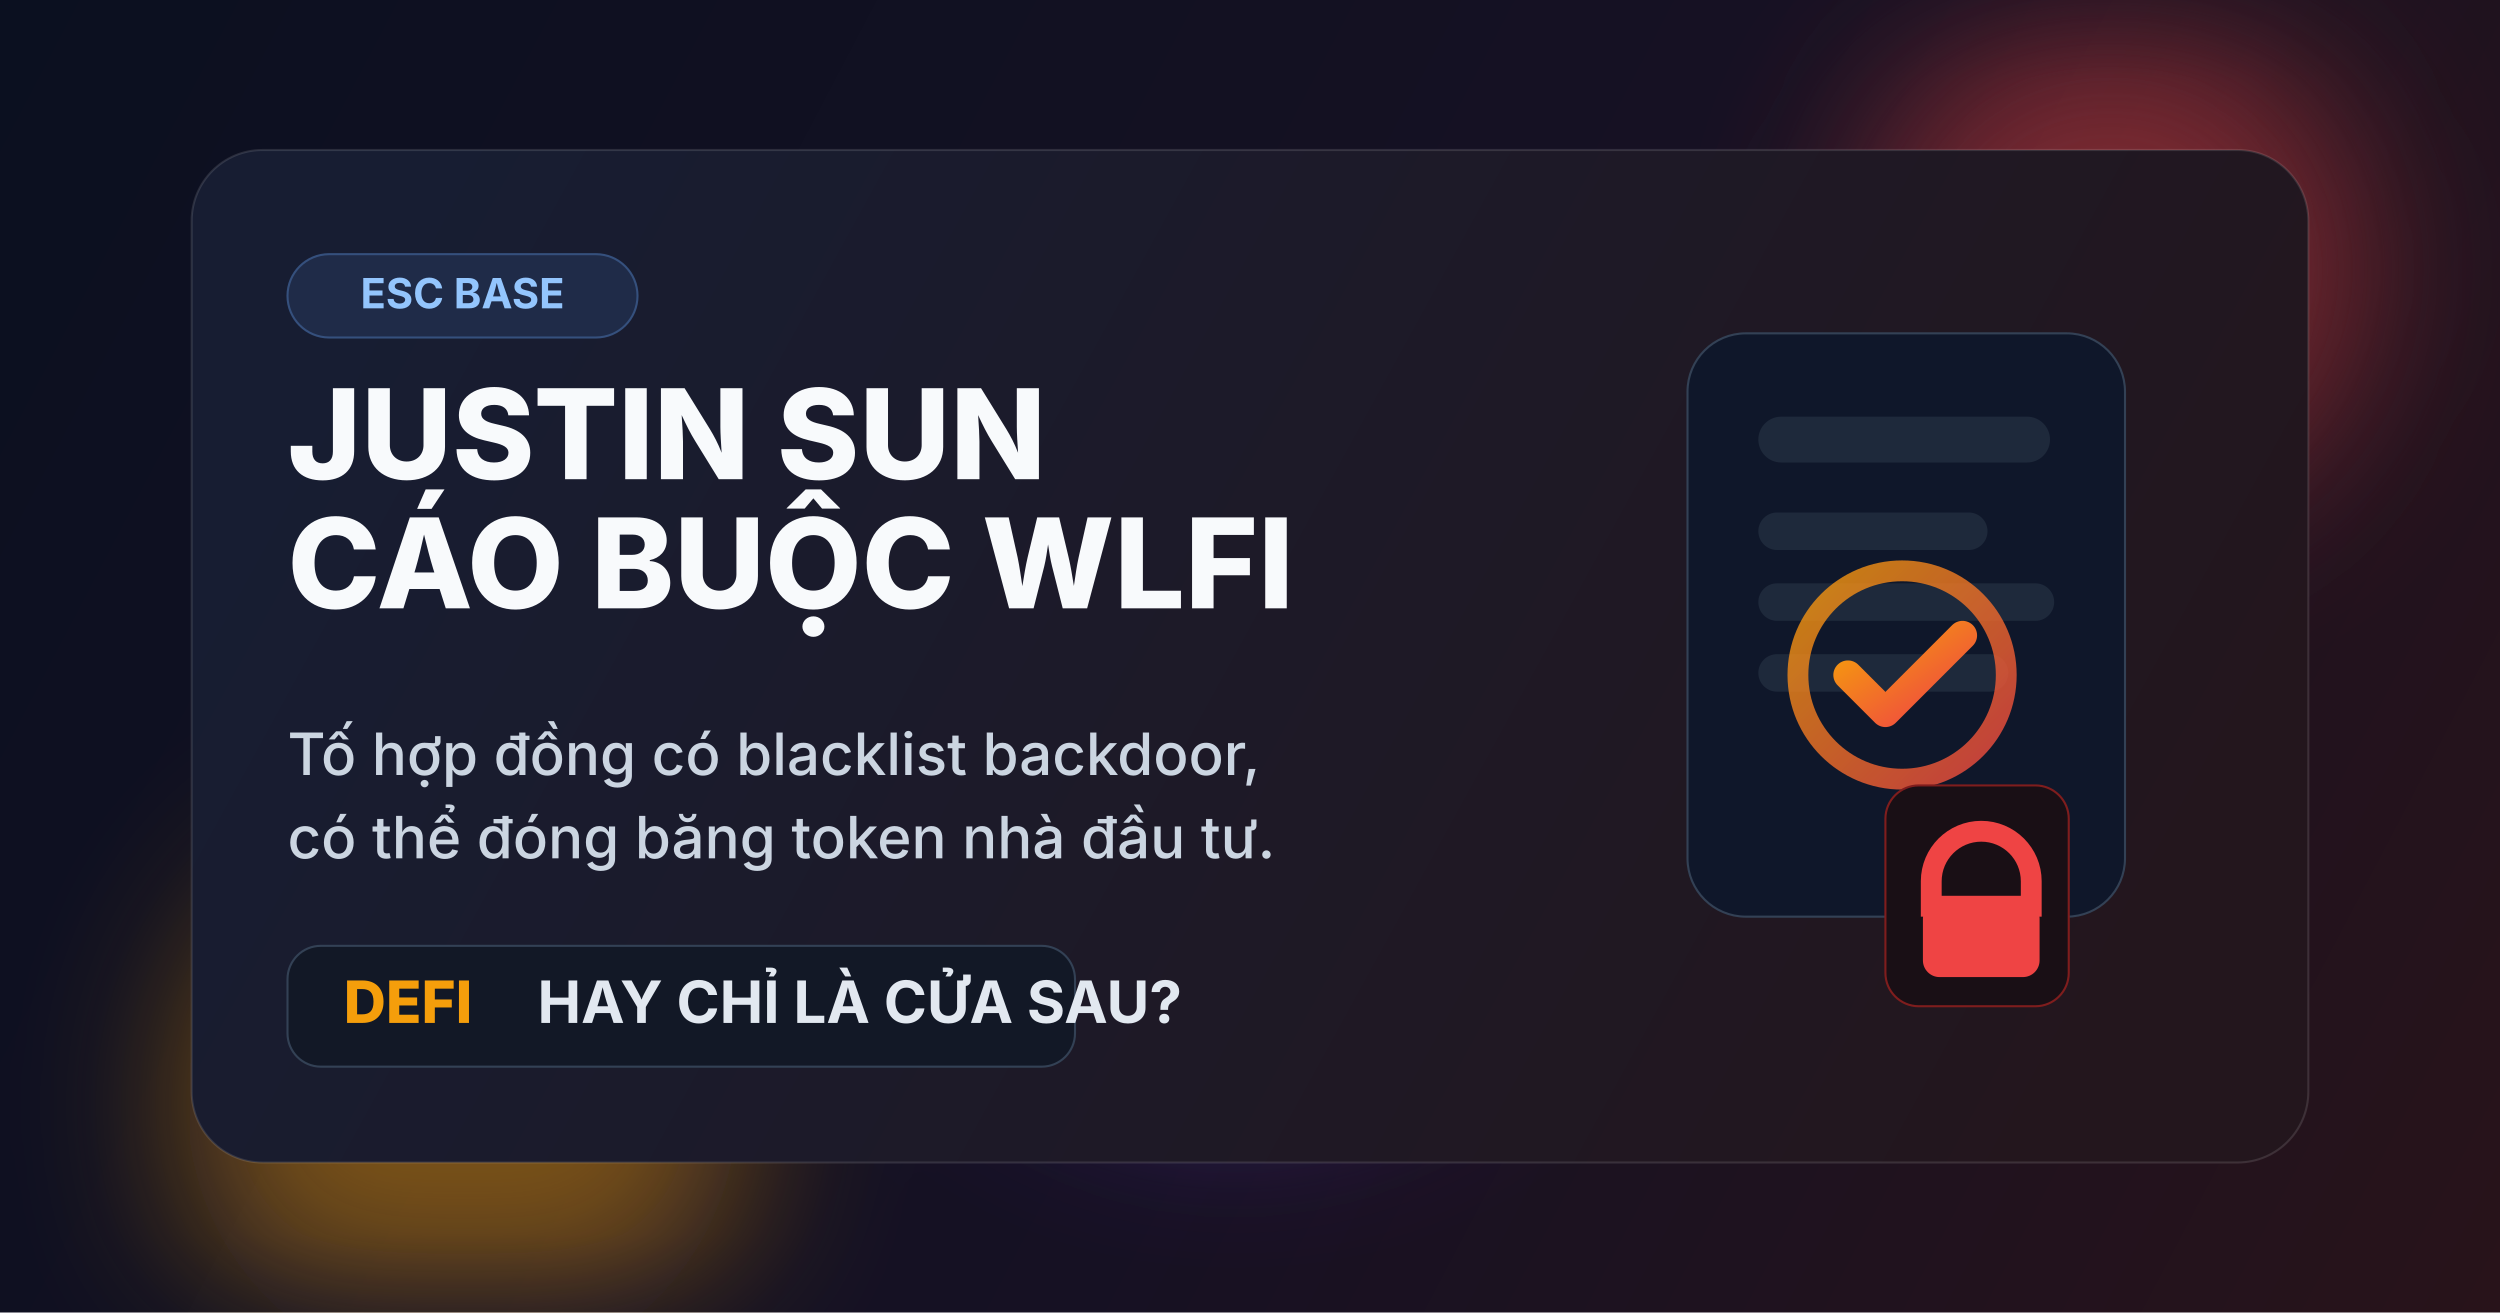
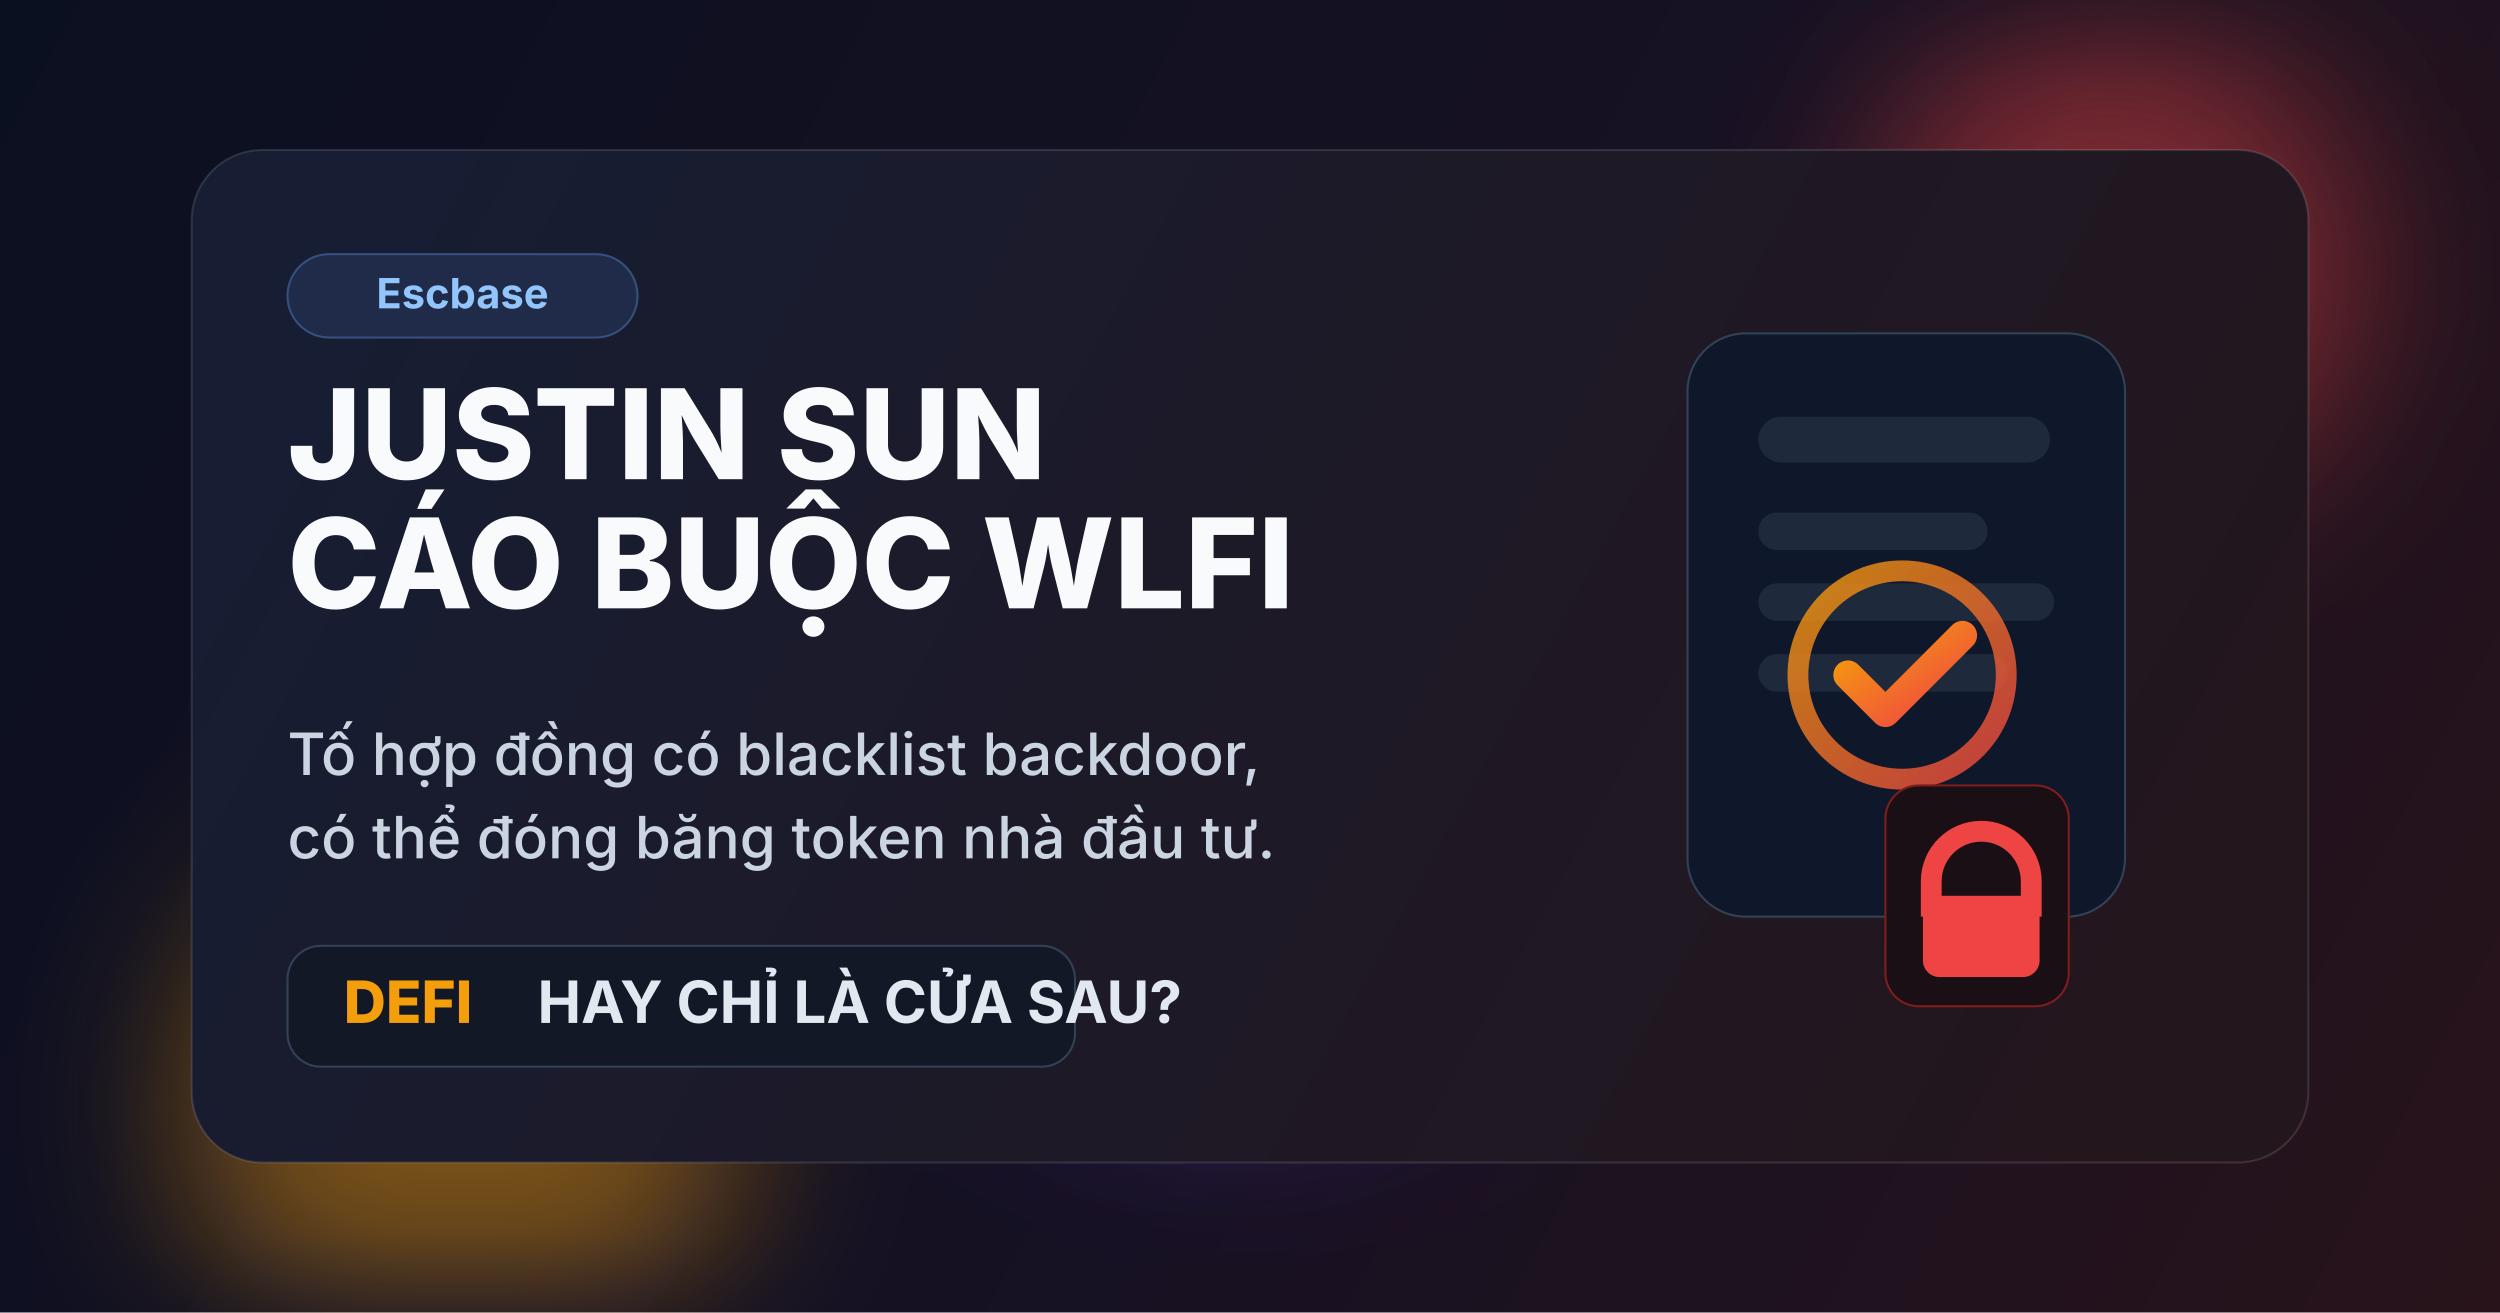
<svg xmlns="http://www.w3.org/2000/svg" width="1200" height="630" viewBox="0 0 1200 630" fill="none">
  <defs>
    <linearGradient id="bg" x1="0" y1="0" x2="1200" y2="630" gradientUnits="userSpaceOnUse">
      <stop stop-color="#0b1020" />
      <stop offset="0.55" stop-color="#161123" />
      <stop offset="1" stop-color="#28131a" />
    </linearGradient>
    <linearGradient id="card" x1="182" y1="118" x2="979" y2="555" gradientUnits="userSpaceOnUse">
      <stop stop-color="#171d32" />
      <stop offset="1" stop-color="#23161d" />
    </linearGradient>
    <linearGradient id="warn" x1="0" y1="0" x2="1" y2="1">
      <stop stop-color="#f59e0b" />
      <stop offset="1" stop-color="#ef4444" />
    </linearGradient>
    <filter id="blur" x="0" y="0" width="1200" height="630" filterUnits="userSpaceOnUse">
      <feGaussianBlur stdDeviation="40" />
    </filter>
  </defs>
  <rect width="1200" height="630" fill="url(#bg)" />
  <g opacity="0.45" filter="url(#blur)">
    <circle cx="1013" cy="129" r="121" fill="#ef4444" />
    <circle cx="222" cy="530" r="132" fill="#f59e0b" />
    <circle cx="593" cy="362" r="163" fill="#7c3aed" />
  </g>
  <rect x="92" y="72" width="1016" height="486" rx="34" fill="url(#card)" stroke="rgba(255,255,255,0.12)" />
  <rect x="138" y="122" width="168" height="40" rx="20" fill="#1f2b48" stroke="#35507d" />
-   <text x="222" y="148" text-anchor="middle" fill="#93c5fd" font-family="Inter, Arial, sans-serif" font-size="20" font-weight="700">ESC BASE</text>
+   <text x="222" y="148" text-anchor="middle" fill="#93c5fd" font-family="Inter, Arial, sans-serif" font-size="20" font-weight="700">Escbase</text>
  <text x="138" y="230" fill="#f8fafc" font-family="Inter, Arial, sans-serif" font-size="60" font-weight="800">JUSTIN SUN</text>
  <text x="138" y="292" fill="#f8fafc" font-family="Inter, Arial, sans-serif" font-size="60" font-weight="800">CÁO BUỘC WLFI</text>
  <text x="138" y="372" fill="#cbd5e1" font-family="Inter, Arial, sans-serif" font-size="28" font-weight="500">Tố hợp đồng có blacklist backdoor,</text>
  <text x="138" y="412" fill="#cbd5e1" font-family="Inter, Arial, sans-serif" font-size="28" font-weight="500">có thể đóng băng token nhà đầu tư.</text>
  <rect x="138" y="454" width="378" height="58" rx="16" fill="#121826" stroke="#334155" />
  <text x="165" y="491" fill="#f59e0b" font-family="Inter, Arial, sans-serif" font-size="28" font-weight="800">DEFI</text>
  <text x="258" y="491" fill="#e2e8f0" font-family="Inter, Arial, sans-serif" font-size="28" font-weight="700">HAY CHỈ LÀ CỬA SAU?</text>
  <g transform="translate(810 160)">
    <rect x="0" y="0" width="210" height="280" rx="28" fill="#0f172a" stroke="#334155" />
    <rect x="34" y="40" width="140" height="22" rx="11" fill="#1e293b" />
    <rect x="34" y="86" width="110" height="18" rx="9" fill="#1e293b" />
    <rect x="34" y="120" width="142" height="18" rx="9" fill="#1e293b" />
    <rect x="34" y="154" width="120" height="18" rx="9" fill="#1e293b" />
    <path d="M103 214C130.614 214 153 191.614 153 164C153 136.386 130.614 114 103 114C75.386 114 53 136.386 53 164C53 191.614 75.386 214 103 214Z" stroke="url(#warn)" stroke-width="10" opacity="0.8" />
    <path d="M77 164L95 182L132 145" stroke="url(#warn)" stroke-width="14" stroke-linecap="round" stroke-linejoin="round" />
  </g>
  <g transform="translate(905 377)">
    <rect x="0" y="0" width="88" height="106" rx="16" fill="#190f15" stroke="#7f1d1d" />
    <path d="M22 46C22 32.745 32.745 22 46 22C59.255 22 70 32.745 70 46V58H22V46Z" stroke="#ef4444" stroke-width="10" />
    <rect x="18" y="56" width="56" height="36" rx="8" fill="#ef4444" />
  </g>
</svg>
